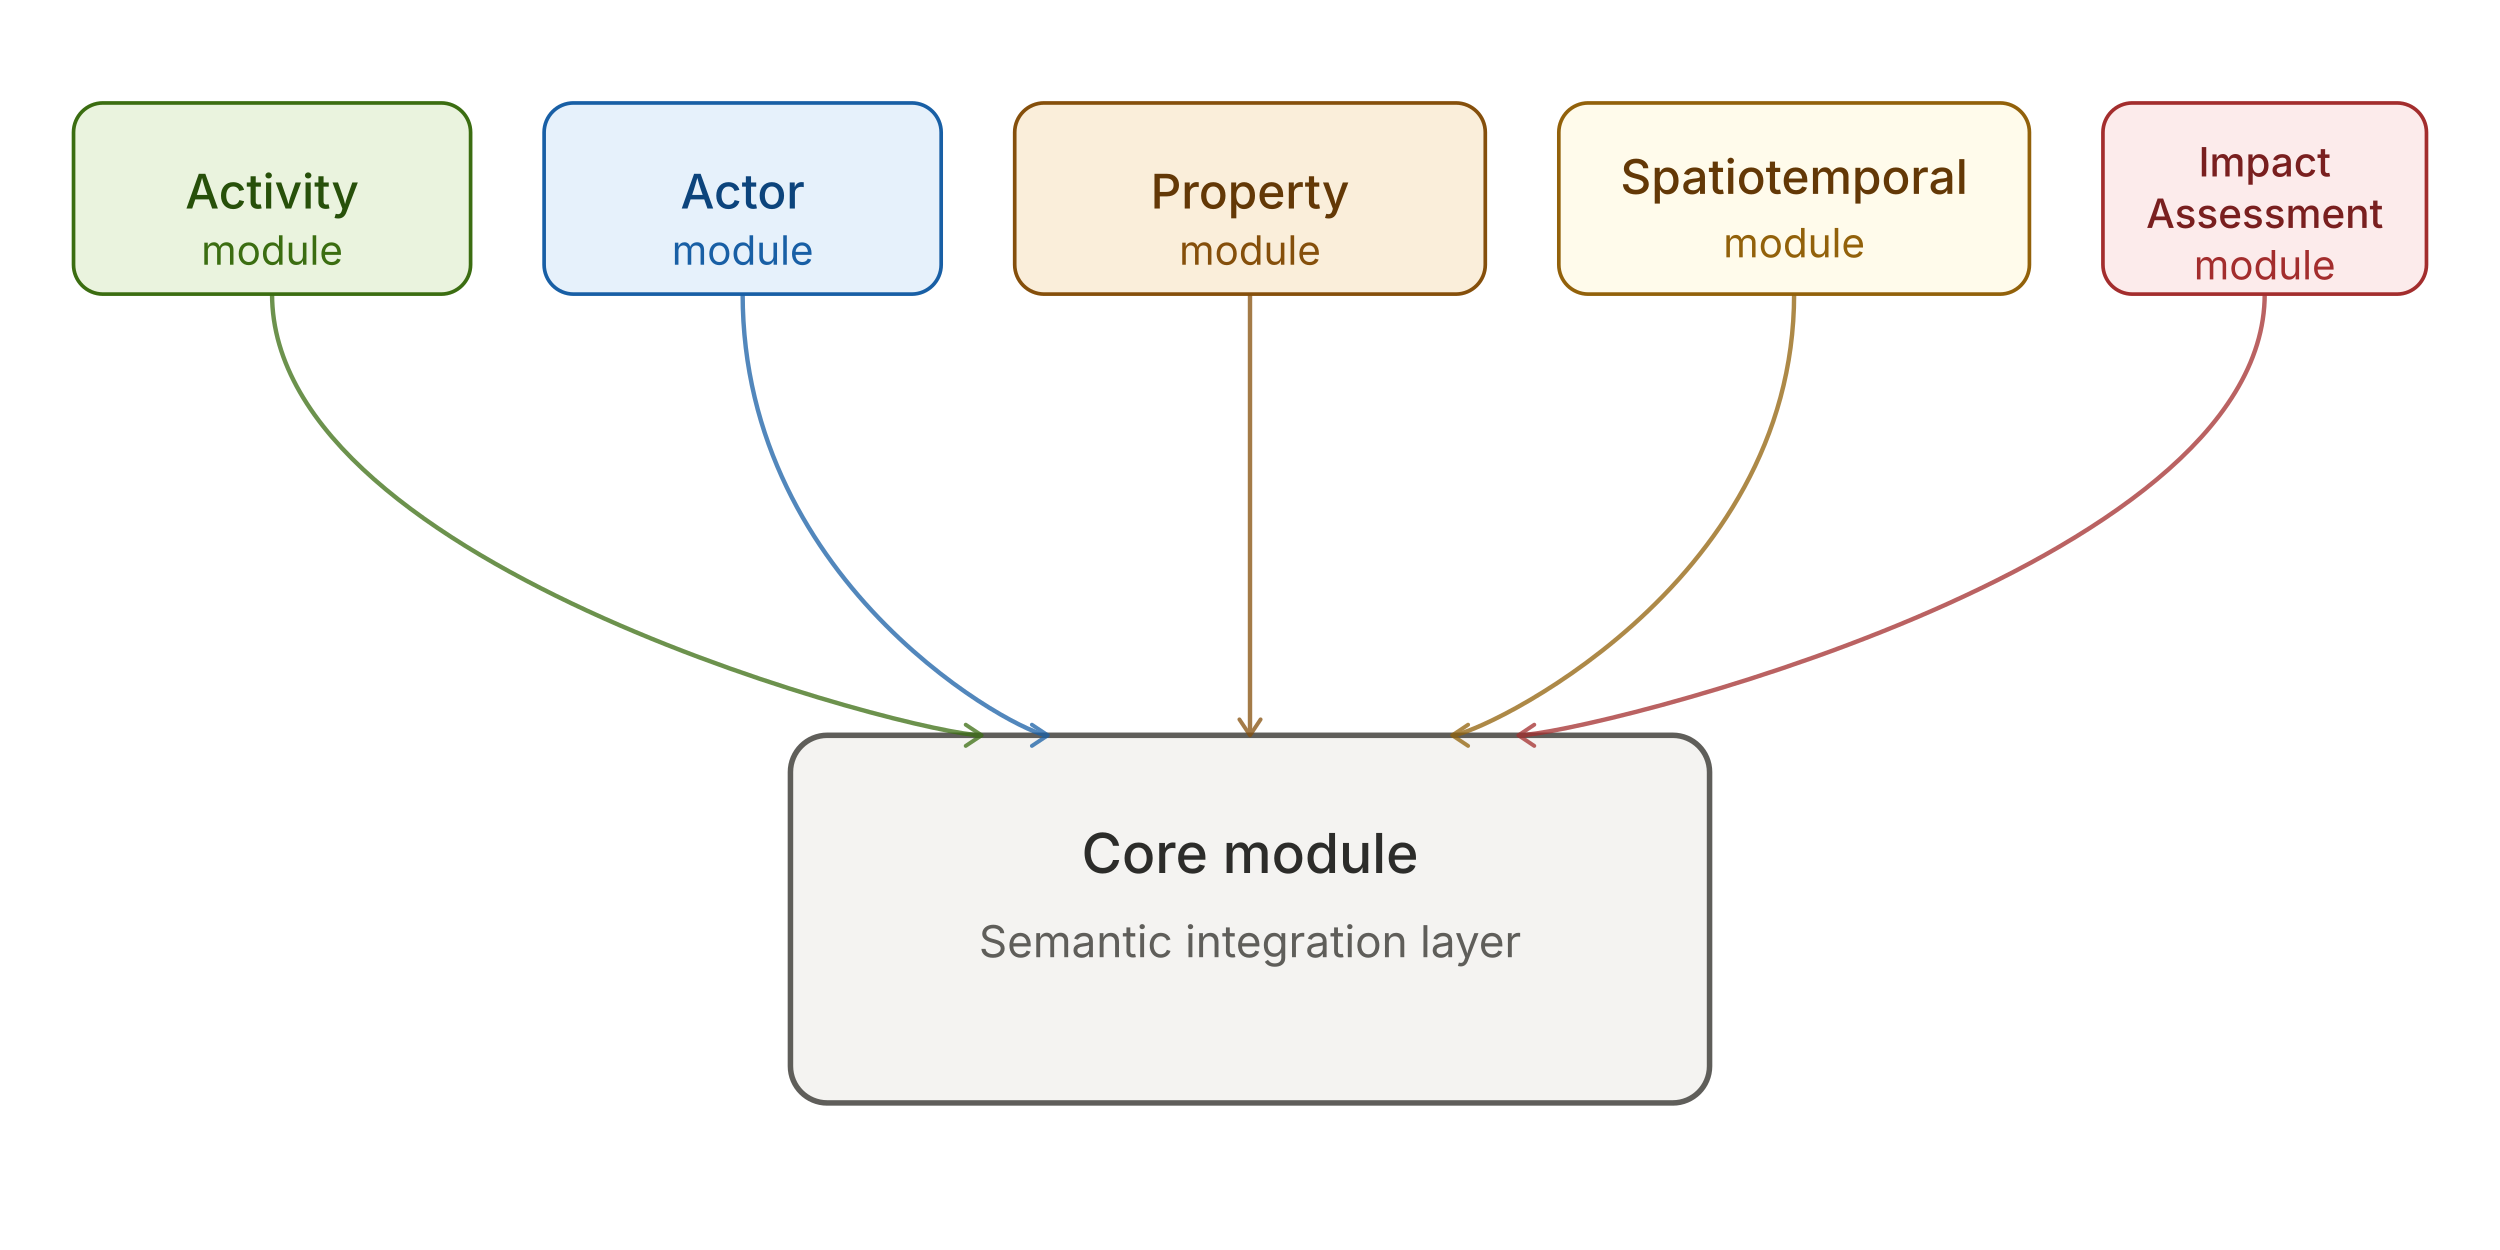
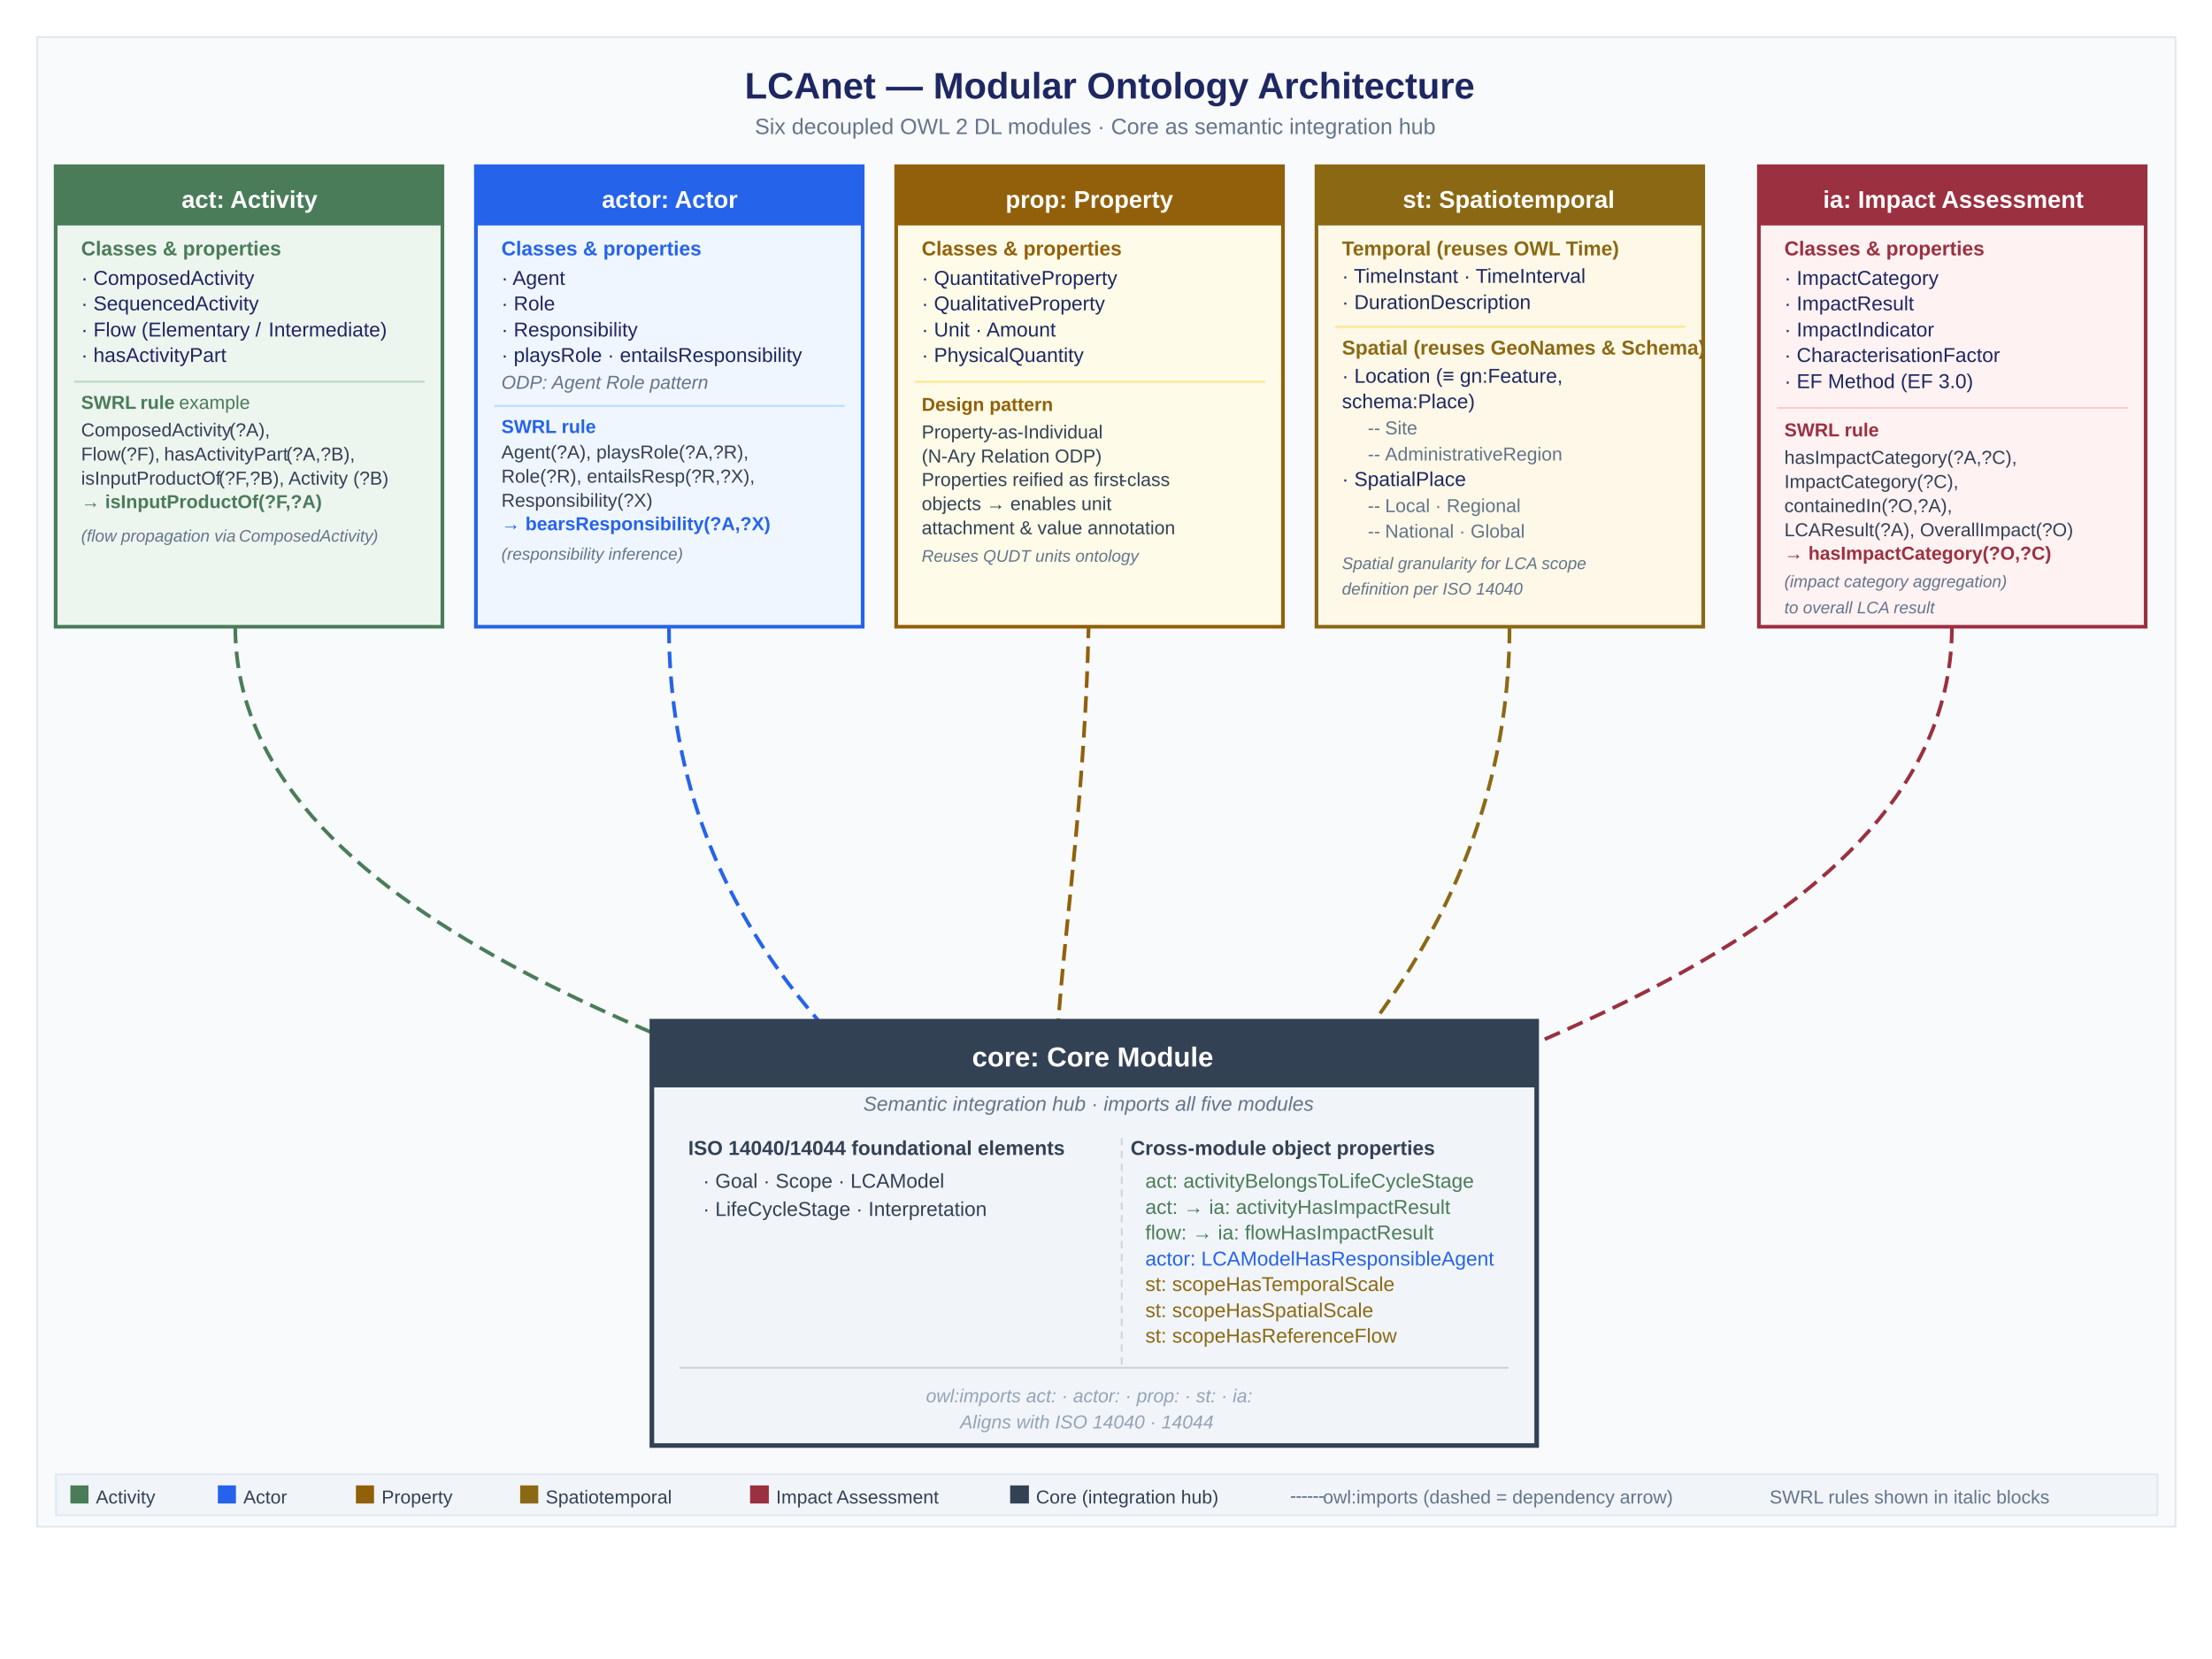
- <svg xmlns="http://www.w3.org/2000/svg" width="680" height="340" viewBox="0 0 680 340" role="img">
+ <svg xmlns="http://www.w3.org/2000/svg" width="3300" height="2475" overflow="hidden">
  <defs>
-     <marker id="arrow" viewBox="0 0 10 10" refX="8" refY="5" markerWidth="6" markerHeight="6" orient="auto-start-reverse">
-       <path d="M2 1L8 5L2 9" fill="none" stroke="context-stroke" stroke-width="1.5" stroke-linecap="round" stroke-linejoin="round" />
-     </marker>
+     <clipPath id="clip0">
+       <rect x="550" y="0" width="3300" height="2475" />
+     </clipPath>
  </defs>
-   <rect width="680" height="340" fill="white" />
-   <g id="mod-activity">
-     <rect x="20" y="28" width="108" height="52" rx="8" fill="#EAF3DE" stroke="#3B6D11" stroke-width="1" />
-     <text font-family="'Inter', 'Helvetica Neue', Arial, sans-serif" font-size="13" font-weight="500" fill="#27500A" x="74" y="52" text-anchor="middle" dominant-baseline="central">Activity</text>
-     <text font-family="'Inter', 'Helvetica Neue', Arial, sans-serif" font-size="11" font-weight="400" fill="#3B6D11" x="74" y="68" text-anchor="middle" dominant-baseline="central">module</text>
+   <g clip-path="url(#clip0)" transform="translate(-550 0)">
+     <text fill="#8D8D8D" font-family="Poppins,Poppins_MSFontService,sans-serif" font-weight="400" font-size="55" transform="matrix(1 0 0 1 3570.19 2373)">25/10/26</text>
+     <path d="M550 0 3850 0 3850 2475 550 2475Z" fill="#FFFFFF" fill-rule="evenodd" />
+     <path d="M3773.5 55.5C3785.65 55.5 3795.5 55.5 3795.5 55.5L3795.5 2277.5C3795.5 2277.5 3785.65 2277.5 3773.5 2277.5L627.5 2277.5C615.35 2277.5 605.5 2277.5 605.5 2277.5L605.5 55.5C605.5 55.5 615.35 55.5 627.5 55.5Z" stroke="#E2E8F0" stroke-width="2.75" stroke-miterlimit="8" fill="#F8FAFC" fill-rule="evenodd" />
+     <text fill="#1E2761" font-family="Arial,Arial_MSFontService,sans-serif" font-weight="700" font-size="55" transform="matrix(1 0 0 1 1661 147)">LCAnet<tspan font-size="55" x="210.833" y="0">—</tspan>
+       <tspan font-size="55" x="281.302" y="0">Modular Ontology Architecture</tspan>
+       <tspan fill="#64748B" font-weight="400" font-size="33" x="15.125" y="53">Six decoupled OWL 2 DL modules · Core as semantic integration hub</tspan>
+     </text>
+     <path d="M1185.27 248C1198.93 248 1210 248 1210 248L1210 935C1210 935 1198.93 935 1185.27 935L657.728 935C644.071 935 633 935 633 935L633 248C633 248 644.071 248 657.728 248Z" stroke="#4A7C59" stroke-width="5.5" stroke-miterlimit="8" fill="#EDF5EF" fill-rule="evenodd" />
+     <path d="M1185.27 248C1198.93 248 1210 248 1210 248L1210 336C1210 336 1198.93 336 1185.27 336L657.728 336C644.071 336 633 336 633 336L633 248C633 248 644.071 248 657.728 248Z" fill="#4A7C59" fill-rule="evenodd" />
+     <path d="M633 297 1210 297 1210 336 633 336Z" fill="#4A7C59" fill-rule="evenodd" />
+     <text fill="#FFFFFF" font-family="Arial,Arial_MSFontService,sans-serif" font-weight="700" font-size="36" transform="matrix(1 0 0 1 820.875 310)">act: Activity<tspan fill="#4A7C59" font-size="30" x="-149.875" y="71">Classes &amp; properties</tspan>
+       <tspan fill="#1E2761" font-weight="400" font-size="30" x="-149.875" y="115">· ComposedActivity</tspan>
+       <tspan fill="#1E2761" font-weight="400" font-size="30" x="-149.875" y="153">· SequencedActivity</tspan>
+       <tspan fill="#1E2761" font-weight="400" font-size="30" x="-149.875" y="192">· Flow (Elementary / </tspan>
+       <tspan fill="#1E2761" font-weight="400" font-size="30" x="129.708" y="192">Intermediate)</tspan>
+       <tspan fill="#1E2761" font-weight="400" font-size="30" x="-149.875" y="230">· hasActivityPart</tspan>
+     </text>
+     <path d="M660.5 569.5 1183.5 569.5" stroke="#B7D9C0" stroke-width="2.75" stroke-miterlimit="8" fill="none" fill-rule="evenodd" />
+     <text fill="#4A7C59" font-family="Arial,Arial_MSFontService,sans-serif" font-weight="700" font-size="28" transform="matrix(1 0 0 1 671 610)">SWRL <tspan font-size="28" x="88.229" y="0">rule </tspan>
+       <tspan font-weight="400" font-size="28" x="146.094" y="0">example</tspan>
+       <tspan fill="#334155" font-weight="400" font-size="28" x="0" y="41">ComposedActivity</tspan>
+       <tspan fill="#334155" font-weight="400" font-size="28" x="221.146" y="41">(?A),</tspan>
+       <tspan fill="#334155" font-weight="400" font-size="28" x="0" y="77">Flow</tspan>
+       <tspan fill="#334155" font-weight="400" font-size="28" x="58.438" y="77">(?F), </tspan>
+       <tspan fill="#334155" font-weight="400" font-size="28" x="123.75" y="77">hasActivityPart</tspan>
+       <tspan fill="#334155" font-weight="400" font-size="28" x="305.938" y="77">(?A,?B),</tspan>
+       <tspan fill="#334155" font-weight="400" font-size="28" x="0" y="113">isInputProductOf</tspan>
+       <tspan fill="#334155" font-weight="400" font-size="28" x="205.104" y="113">(?F,?B), Activity (?B)</tspan>
+       <tspan font-size="28" x="0" y="148">→ isInputProductOf(?F,?A)</tspan>
+       <tspan fill="#64748B" font-style="italic" font-weight="400" font-size="25" x="0" y="198">(flow propagation via </tspan>
+       <tspan fill="#64748B" font-style="italic" font-weight="400" font-size="25" x="235.469" y="198">ComposedActivity</tspan>
+       <tspan fill="#64748B" font-style="italic" font-weight="400" font-size="25" x="434.844" y="198">)</tspan>
+     </text>
+     <path d="M1812.27 248C1825.93 248 1837 248 1837 248L1837 935C1837 935 1825.93 935 1812.27 935L1284.73 935C1271.07 935 1260 935 1260 935L1260 248C1260 248 1271.07 248 1284.73 248Z" stroke="#2563EB" stroke-width="5.5" stroke-miterlimit="8" fill="#EFF6FF" fill-rule="evenodd" />
+     <path d="M1812.27 248C1825.93 248 1837 248 1837 248L1837 336C1837 336 1825.93 336 1812.27 336L1284.73 336C1271.07 336 1260 336 1260 336L1260 248C1260 248 1271.07 248 1284.73 248Z" fill="#2563EB" fill-rule="evenodd" />
+     <path d="M1260 297 1837 297 1837 336 1260 336Z" fill="#2563EB" fill-rule="evenodd" />
+     <text fill="#FFFFFF" font-family="Arial,Arial_MSFontService,sans-serif" font-weight="700" font-size="36" transform="matrix(1 0 0 1 1447.87 310)">actor: Actor<tspan fill="#2563EB" font-size="30" x="-149.875" y="71">Classes &amp; properties</tspan>
+       <tspan fill="#1E2761" font-weight="400" font-size="30" x="-149.875" y="115">· Agent</tspan>
+       <tspan fill="#1E2761" font-weight="400" font-size="30" x="-149.875" y="153">· Role</tspan>
+       <tspan fill="#1E2761" font-weight="400" font-size="30" x="-149.875" y="192">· Responsibility</tspan>
+       <tspan fill="#1E2761" font-weight="400" font-size="30" x="-149.875" y="230">· playsRole · entailsResponsibility</tspan>
+       <tspan fill="#64748B" font-style="italic" font-weight="400" font-size="28" x="-149.875" y="270">ODP: Agent Role pattern</tspan>
+     </text>
+     <path d="M1287.5 605.5 1810.5 605.5" stroke="#BFDBFE" stroke-width="2.75" stroke-miterlimit="8" fill="none" fill-rule="evenodd" />
+     <text fill="#2563EB" font-family="Arial,Arial_MSFontService,sans-serif" font-weight="700" font-size="28" transform="matrix(1 0 0 1 1298 646)">SWRL rule<tspan fill="#334155" font-weight="400" font-size="28" x="0" y="38">Agent(?A), playsRole(?A,?R),</tspan>
+       <tspan fill="#334155" font-weight="400" font-size="28" x="0" y="74">Role(?R), entailsResp(?R,?X),</tspan>
+       <tspan fill="#334155" font-weight="400" font-size="28" x="0" y="110">Responsibility(?X)</tspan>
+       <tspan font-size="28" x="0" y="145">→ bearsResponsibility(?A,?X)</tspan>
+       <tspan fill="#64748B" font-style="italic" font-weight="400" font-size="25" x="0" y="189">(responsibility inference)</tspan>
+     </text>
+     <path d="M3066.27 248C3079.93 248 3091 248 3091 248L3091 935C3091 935 3079.93 935 3066.27 935L2538.73 935C2525.07 935 2514 935 2514 935L2514 248C2514 248 2525.07 248 2538.73 248Z" stroke="#8B6914" stroke-width="5.5" stroke-miterlimit="8" fill="#FDF8E7" fill-rule="evenodd" />
+     <path d="M3066.27 248C3079.93 248 3091 248 3091 248L3091 336C3091 336 3079.93 336 3066.27 336L2538.73 336C2525.07 336 2514 336 2514 336L2514 248C2514 248 2525.07 248 2538.73 248Z" fill="#8B6914" fill-rule="evenodd" />
+     <path d="M2514 297 3091 297 3091 336 2514 336Z" fill="#8B6914" fill-rule="evenodd" />
+     <text fill="#FFFFFF" font-family="Arial,Arial_MSFontService,sans-serif" font-weight="700" font-size="36" transform="matrix(1 0 0 1 2642.75 310)">st: Spatiotemporal<tspan fill="#8B6914" font-size="30" x="-90.75" y="71">Temporal (reuses OWL Time)</tspan>
+       <tspan fill="#1E2761" font-weight="400" font-size="30" x="-90.75" y="112">· TimeInstant · TimeInterval</tspan>
+       <tspan fill="#1E2761" font-weight="400" font-size="30" x="-90.75" y="151">· DurationDescription</tspan>
+     </text>
+     <path d="M2541.5 487.5 3064.5 487.5" stroke="#FDE68A" stroke-width="2.75" stroke-miterlimit="8" fill="none" fill-rule="evenodd" />
+     <text fill="#8B6914" font-family="Arial,Arial_MSFontService,sans-serif" font-weight="700" font-size="30" transform="matrix(1 0 0 1 2552 529)">Spatial (reuses GeoNames &amp; Schema)<tspan fill="#1E2761" font-weight="400" font-size="30" x="0" y="42">· Location (≡ gn:Feature,</tspan>
+       <tspan fill="#1E2761" font-weight="400" font-size="30" x="0" y="80">schema:Place)</tspan>
+       <tspan fill="#64748B" font-weight="400" font-size="28" x="38.5" y="119">--</tspan>
+       <tspan fill="#64748B" font-weight="400" font-size="28" x="64.281" y="119">Site</tspan>
+       <tspan fill="#64748B" font-weight="400" font-size="28" x="38.5" y="158">--</tspan>
+       <tspan fill="#64748B" font-weight="400" font-size="28" x="64.281" y="158">AdministrativeRegion</tspan>
+       <tspan fill="#1E2761" font-weight="400" font-size="30" x="0" y="196">· SpatialPlace</tspan>
+       <tspan fill="#64748B" font-weight="400" font-size="28" x="38.5" y="235">--</tspan>
+       <tspan fill="#64748B" font-weight="400" font-size="28" x="64.281" y="235">Local · Regional</tspan>
+       <tspan fill="#64748B" font-weight="400" font-size="28" x="38.5" y="273">--</tspan>
+       <tspan fill="#64748B" font-weight="400" font-size="28" x="64.281" y="273">National · Global</tspan>
+       <tspan fill="#64748B" font-style="italic" font-weight="400" font-size="25" x="0" y="320">Spatial granularity for LCA scope</tspan>
+       <tspan fill="#64748B" font-style="italic" font-weight="400" font-size="25" x="0" y="358">definition per ISO 14040</tspan>
+     </text>
+     <path d="M3726.27 248C3739.93 248 3751 248 3751 248L3751 935C3751 935 3739.93 935 3726.27 935L3198.73 935C3185.07 935 3174 935 3174 935L3174 248C3174 248 3185.07 248 3198.73 248Z" stroke="#9B3040" stroke-width="5.5" stroke-miterlimit="8" fill="#FEF2F2" fill-rule="evenodd" />
+     <path d="M3726.27 248C3739.93 248 3751 248 3751 248L3751 336C3751 336 3739.93 336 3726.27 336L3198.73 336C3185.07 336 3174 336 3174 336L3174 248C3174 248 3185.07 248 3198.73 248Z" fill="#9B3040" fill-rule="evenodd" />
+     <path d="M3174 297 3751 297 3751 336 3174 336Z" fill="#9B3040" fill-rule="evenodd" />
+     <text fill="#FFFFFF" font-family="Arial,Arial_MSFontService,sans-serif" font-weight="700" font-size="36" transform="matrix(1 0 0 1 3269.75 310)">ia: Impact Assessment<tspan fill="#9B3040" font-size="30" x="-57.75" y="71">Classes &amp; properties</tspan>
+       <tspan fill="#1E2761" font-weight="400" font-size="30" x="-57.75" y="115">· ImpactCategory</tspan>
+       <tspan fill="#1E2761" font-weight="400" font-size="30" x="-57.75" y="153">· ImpactResult</tspan>
+       <tspan fill="#1E2761" font-weight="400" font-size="30" x="-57.75" y="192">· ImpactIndicator</tspan>
+       <tspan fill="#1E2761" font-weight="400" font-size="30" x="-57.75" y="230">· CharacterisationFactor</tspan>
+       <tspan fill="#1E2761" font-weight="400" font-size="30" x="-57.75" y="269">· EF Method (EF 3.0)</tspan>
+     </text>
+     <path d="M3201.5 608.5 3724.5 608.5" stroke="#FECACA" stroke-width="2.75" stroke-miterlimit="8" fill="none" fill-rule="evenodd" />
+     <text fill="#9B3040" font-family="Arial,Arial_MSFontService,sans-serif" font-weight="700" font-size="28" transform="matrix(1 0 0 1 3212 651)">SWRL rule<tspan fill="#334155" font-weight="400" font-size="28" x="0" y="41">hasImpactCategory(?A,?C),</tspan>
+       <tspan fill="#334155" font-weight="400" font-size="28" x="0" y="77">ImpactCategory(?C),</tspan>
+       <tspan fill="#334155" font-weight="400" font-size="28" x="0" y="113">containedIn(?O,?A),</tspan>
+       <tspan fill="#334155" font-weight="400" font-size="28" x="0" y="149">LCAResult(?A), OverallImpact(?O)</tspan>
+       <tspan font-size="28" x="0" y="184">→ hasImpactCategory(?O,?C)</tspan>
+       <tspan fill="#64748B" font-style="italic" font-weight="400" font-size="25" x="0" y="225">(impact category aggregation)</tspan>
+       <tspan fill="#64748B" font-style="italic" font-weight="400" font-size="25" x="0" y="264">to overall LCA result</tspan>
+     </text>
+     <path d="M901 935C901 1397 1701.41 1581.8 1898 1705" stroke="#4A7C59" stroke-width="5.5" stroke-miterlimit="8" stroke-dasharray="24.75 12.375" fill="none" fill-rule="evenodd" />
+     <path d="M1548 935C1548 1375 1842.8 1595 1953 1705" stroke="#2563EB" stroke-width="5.5" stroke-miterlimit="8" stroke-dasharray="24.75 12.375" fill="none" fill-rule="evenodd" />
+     <path d="M2175 853C2175 1265.26 2103.92 1540.1 2131.26 1705" stroke="#92600A" stroke-width="5.5" stroke-miterlimit="8" stroke-dasharray="24.75 12.375" fill="none" fill-rule="evenodd" />
+     <path d="M2802 935C2802 1335.4 2557.77 1581.8 2448 1705" stroke="#8B6914" stroke-width="5.5" stroke-miterlimit="8" stroke-dasharray="24.75 12.375" fill="none" fill-rule="evenodd" />
+     <path d="M3462 935C3462 1408.85 2695.35 1586.54 2503 1705" stroke="#9B3040" stroke-width="5.5" stroke-miterlimit="8" stroke-dasharray="24.75 12.375" fill="none" fill-rule="evenodd" />
+     <path d="M3757.5 2199.5C3763.57 2199.5 3768.5 2199.5 3768.5 2199.5L3768.5 2260.5C3768.5 2260.5 3763.57 2260.5 3757.5 2260.5L644.5 2260.5C638.425 2260.5 633.5 2260.5 633.5 2260.5L633.5 2199.5C633.5 2199.5 638.425 2199.5 644.5 2199.5Z" stroke="#E2E8F0" stroke-width="2.75" stroke-miterlimit="8" fill="#F1F5F9" fill-rule="evenodd" />
+     <path d="M676.6 2216C679.582 2216 682 2216 682 2216L682 2243C682 2243 679.582 2243 676.6 2243L660.4 2243C657.417 2243 655 2243 655 2243L655 2216C655 2216 657.417 2216 660.4 2216Z" fill="#4A7C59" fill-rule="evenodd" />
+     <text fill="#334155" font-family="Arial,Arial_MSFontService,sans-serif" font-weight="400" font-size="28" transform="matrix(1 0 0 1 693 2243)">Activity</text>
+     <path d="M896.6 2216C899.582 2216 902 2216 902 2216L902 2243C902 2243 899.582 2243 896.6 2243L880.4 2243C877.417 2243 875 2243 875 2243L875 2216C875 2216 877.417 2216 880.4 2216Z" fill="#2563EB" fill-rule="evenodd" />
+     <text fill="#334155" font-family="Arial,Arial_MSFontService,sans-serif" font-weight="400" font-size="28" transform="matrix(1 0 0 1 913 2243)">Actor</text>
+     <path d="M1102.6 2216C1105.58 2216 1108 2216 1108 2216L1108 2243C1108 2243 1105.58 2243 1102.6 2243L1086.4 2243C1083.42 2243 1081 2243 1081 2243L1081 2216C1081 2216 1083.42 2216 1086.4 2216Z" fill="#92600A" fill-rule="evenodd" />
+     <text fill="#334155" font-family="Arial,Arial_MSFontService,sans-serif" font-weight="400" font-size="28" transform="matrix(1 0 0 1 1119.25 2243)">Property</text>
+     <path d="M1347.6 2216C1350.58 2216 1353 2216 1353 2216L1353 2243C1353 2243 1350.58 2243 1347.6 2243L1331.4 2243C1328.42 2243 1326 2243 1326 2243L1326 2216C1326 2216 1328.42 2216 1331.4 2216Z" fill="#8B6914" fill-rule="evenodd" />
+     <text fill="#334155" font-family="Arial,Arial_MSFontService,sans-serif" font-weight="400" font-size="28" transform="matrix(1 0 0 1 1364 2243)">Spatiotemporal</text>
+     <path d="M1691.4 2216C1694.49 2216 1697 2216 1697 2216L1697 2243C1697 2243 1694.49 2243 1691.4 2243L1674.6 2243C1671.51 2243 1669 2243 1669 2243L1669 2216C1669 2216 1671.51 2216 1674.6 2216Z" fill="#9B3040" fill-rule="evenodd" />
+     <text fill="#334155" font-family="Arial,Arial_MSFontService,sans-serif" font-weight="400" font-size="28" transform="matrix(1 0 0 1 1707.75 2243)">Impact Assessment</text>
+     <path d="M2079.4 2216C2082.49 2216 2085 2216 2085 2216L2085 2243C2085 2243 2082.49 2243 2079.4 2243L2062.6 2243C2059.51 2243 2057 2243 2057 2243L2057 2216C2057 2216 2059.51 2216 2062.6 2216Z" fill="#334155" fill-rule="evenodd" />
+     <text fill="#334155" font-family="Arial,Arial_MSFontService,sans-serif" font-weight="400" font-size="28" transform="matrix(1 0 0 1 2095.5 2243)">Core (integration hub)<tspan fill="#64748B" font-family="MS Gothic,MS Gothic_MSFontService,sans-serif" font-size="28" x="379.5" y="0">╌╌╌</tspan>
+       <tspan fill="#64748B" font-size="28" x="428.198" y="0">owl:imports (dashed = dependency arrow)</tspan>
+       <tspan fill="#64748B" font-size="28" x="1094.5" y="0">SWRL rules shown in italic blocks</tspan>
+     </text>
+     <path d="M2815 1523.5C2830.19 1523.5 2842.5 1523.5 2842.5 1523.5L2842.5 2156.5C2842.5 2156.5 2830.19 2156.5 2815 2156.5L1550 2156.5C1534.81 2156.5 1522.5 2156.5 1522.5 2156.5L1522.5 1523.5C1522.5 1523.5 1534.81 1523.5 1550 1523.5Z" stroke="#334155" stroke-width="6.875" stroke-miterlimit="8" fill="#F1F5F9" fill-rule="evenodd" />
+     <path d="M2814.5 1523C2829.69 1523 2842 1523 2842 1523L2842 1622C2842 1622 2829.69 1622 2814.5 1622L1549.5 1622C1534.31 1622 1522 1622 1522 1622L1522 1523C1522 1523 1534.31 1523 1549.5 1523Z" fill="#334155" fill-rule="evenodd" />
+     <path d="M1522 1584 2842 1584 2842 1622 1522 1622Z" fill="#334155" fill-rule="evenodd" />
+     <text fill="#FFFFFF" font-family="Arial,Arial_MSFontService,sans-serif" font-weight="700" font-size="41" transform="matrix(1 0 0 1 2000.17 1591)">core: Core Module<tspan fill="#64748B" font-style="italic" font-weight="400" font-size="30" x="-162.25" y="66">Semantic integration hub · imports all five modules</tspan>
+       <tspan fill="#334155" font-size="30" x="-423.5" y="132">ISO 14040/14044 foundational elements</tspan>
+       <tspan fill="#334155" font-weight="400" font-size="30" x="-401.5" y="181">· Goal · Scope · LCAModel</tspan>
+       <tspan fill="#334155" font-weight="400" font-size="30" x="-401.5" y="223">· LifeCycleStage · Interpretation</tspan>
+       <tspan fill="#334155" font-size="30" x="236.5" y="132">Cross</tspan>
+       <tspan fill="#334155" font-size="30" x="321.865" y="132">-</tspan>
+       <tspan fill="#334155" font-size="30" x="332.177" y="132">module object properties</tspan>
+       <tspan fill="#4A7C59" font-weight="400" font-size="30" x="258.5" y="181">act: activityBelongsToLifeCycleStage</tspan>
+       <tspan fill="#4A7C59" font-weight="400" font-size="30" x="258.5" y="220">act: → ia: activityHasImpactResult</tspan>
+       <tspan fill="#4A7C59" font-weight="400" font-size="30" x="258.5" y="258">flow: → ia: flowHasImpactResult</tspan>
+       <tspan fill="#2563EB" font-weight="400" font-size="30" x="258.5" y="297">actor: LCAModelHasResponsibleAgent</tspan>
+       <tspan fill="#8B6914" font-weight="400" font-size="30" x="258.5" y="335">st: scopeHasTemporalScale</tspan>
+       <tspan fill="#8B6914" font-weight="400" font-size="30" x="258.5" y="374">st: scopeHasSpatialScale</tspan>
+       <tspan fill="#8B6914" font-weight="400" font-size="30" x="258.5" y="412">st: scopeHasReferenceFlow</tspan>
+     </text>
+     <path d="M2223.5 1697.5 2223.5 2040.5" stroke="#CBD5E1" stroke-width="2.75" stroke-miterlimit="8" stroke-dasharray="11 8.25" fill="none" fill-rule="evenodd" />
+     <path d="M1563.5 2040.5 2800.5 2040.5" stroke="#CBD5E1" stroke-width="2.75" stroke-miterlimit="8" fill="none" fill-rule="evenodd" />
+     <text fill="#94A3B8" font-family="Arial,Arial_MSFontService,sans-serif" font-style="italic" font-weight="400" font-size="28" transform="matrix(1 0 0 1 1931.42 2092)">owl:imports act: · actor: · prop: · st: · ia:<tspan font-size="28" x="50.875" y="39">Aligns with ISO 14040 · 14044</tspan>
+     </text>
+     <path d="M2439.27 248C2452.93 248 2464 248 2464 248L2464 935C2464 935 2452.93 935 2439.27 935L1911.73 935C1898.07 935 1887 935 1887 935L1887 248C1887 248 1898.07 248 1911.73 248Z" stroke="#92600A" stroke-width="5.5" stroke-miterlimit="8" fill="#FEFCE8" fill-rule="evenodd" />
+     <path d="M2439.27 248C2452.93 248 2464 248 2464 248L2464 336C2464 336 2452.93 336 2439.27 336L1911.73 336C1898.07 336 1887 336 1887 336L1887 248C1887 248 1898.07 248 1911.73 248Z" fill="#92600A" fill-rule="evenodd" />
+     <path d="M1887 297 2464 297 2464 336 1887 336Z" fill="#92600A" fill-rule="evenodd" />
+     <text fill="#FFFFFF" font-family="Arial,Arial_MSFontService,sans-serif" font-weight="700" font-size="36" transform="matrix(1 0 0 1 2050.12 310)">prop: Property<tspan fill="#92600A" font-size="30" x="-125.125" y="71">Classes &amp; properties</tspan>
+       <tspan fill="#1E2761" font-weight="400" font-size="30" x="-125.125" y="115">· QuantitativeProperty</tspan>
+       <tspan fill="#1E2761" font-weight="400" font-size="30" x="-125.125" y="153">· QualitativeProperty</tspan>
+       <tspan fill="#1E2761" font-weight="400" font-size="30" x="-125.125" y="192">· Unit · Amount</tspan>
+       <tspan fill="#1E2761" font-weight="400" font-size="30" x="-125.125" y="230">· PhysicalQuantity</tspan>
+     </text>
+     <path d="M1914.5 569.5 2437.5 569.5" stroke="#FDE68A" stroke-width="2.75" stroke-miterlimit="8" fill="none" fill-rule="evenodd" />
+     <text fill="#92600A" font-family="Arial,Arial_MSFontService,sans-serif" font-weight="700" font-size="28" transform="matrix(1 0 0 1 1925 613)">Design pattern<tspan fill="#334155" font-weight="400" font-size="28" x="0" y="41">Property</tspan>
+       <tspan fill="#334155" font-weight="400" font-size="28" x="104.271" y="41">-</tspan>
+       <tspan fill="#334155" font-weight="400" font-size="28" x="113.438" y="41">as</tspan>
+       <tspan fill="#334155" font-weight="400" font-size="28" x="142.656" y="41">-</tspan>
+       <tspan fill="#334155" font-weight="400" font-size="28" x="151.823" y="41">Individual</tspan>
+       <tspan fill="#334155" font-weight="400" font-size="28" x="0" y="77">(N</tspan>
+       <tspan fill="#334155" font-weight="400" font-size="28" x="29.219" y="77">-</tspan>
+       <tspan fill="#334155" font-weight="400" font-size="28" x="38.385" y="77">Ary Relation ODP)</tspan>
+       <tspan fill="#334155" font-weight="400" font-size="28" x="0" y="112">Properties reified as first</tspan>
+       <tspan fill="#334155" font-weight="400" font-size="28" x="297.344" y="112">-</tspan>
+       <tspan fill="#334155" font-weight="400" font-size="28" x="306.51" y="112">class</tspan>
+       <tspan fill="#334155" font-weight="400" font-size="28" x="0" y="148">objects → enables unit</tspan>
+       <tspan fill="#334155" font-weight="400" font-size="28" x="0" y="184">attachment &amp; value annotation</tspan>
+       <tspan fill="#64748B" font-style="italic" font-weight="400" font-size="25" x="0" y="225">Reuses QUDT units ontology</tspan>
+     </text>
  </g>
-   <g id="mod-actor">
-     <rect x="148" y="28" width="108" height="52" rx="8" fill="#E6F1FB" stroke="#185FA5" stroke-width="1" />
-     <text font-family="'Inter', 'Helvetica Neue', Arial, sans-serif" font-size="13" font-weight="500" fill="#0C447C" x="202" y="52" text-anchor="middle" dominant-baseline="central">Actor</text>
-     <text font-family="'Inter', 'Helvetica Neue', Arial, sans-serif" font-size="11" font-weight="400" fill="#185FA5" x="202" y="68" text-anchor="middle" dominant-baseline="central">module</text>
-   </g>
-   <g id="mod-property">
-     <rect x="276" y="28" width="128" height="52" rx="8" fill="#FAEEDA" stroke="#854F0B" stroke-width="1" />
-     <text font-family="'Inter', 'Helvetica Neue', Arial, sans-serif" font-size="13" font-weight="500" fill="#633806" x="340" y="52" text-anchor="middle" dominant-baseline="central">Property</text>
-     <text font-family="'Inter', 'Helvetica Neue', Arial, sans-serif" font-size="11" font-weight="400" fill="#854F0B" x="340" y="68" text-anchor="middle" dominant-baseline="central">module</text>
-   </g>
-   <g id="mod-spatiotemporal">
-     <rect x="424" y="28" width="128" height="52" rx="8" fill="#FFFBEB" stroke="#92610A" stroke-width="1" />
-     <text font-family="'Inter', 'Helvetica Neue', Arial, sans-serif" font-size="13" font-weight="500" fill="#633806" x="488" y="48" text-anchor="middle" dominant-baseline="central">Spatiotemporal</text>
-     <text font-family="'Inter', 'Helvetica Neue', Arial, sans-serif" font-size="11" font-weight="400" fill="#92610A" x="488" y="66" text-anchor="middle" dominant-baseline="central">module</text>
-   </g>
-   <g id="mod-impact-assessment">
-     <rect x="572" y="28" width="88" height="52" rx="8" fill="#FCEBEB" stroke="#A32D2D" stroke-width="1" />
-     <text font-family="'Inter', 'Helvetica Neue', Arial, sans-serif" font-size="11" font-weight="500" fill="#791F1F" x="616" y="44" text-anchor="middle" dominant-baseline="central">Impact</text>
-     <text font-family="'Inter', 'Helvetica Neue', Arial, sans-serif" font-size="11" font-weight="500" fill="#791F1F" x="616" y="58" text-anchor="middle" dominant-baseline="central">Assessment</text>
-     <text font-family="'Inter', 'Helvetica Neue', Arial, sans-serif" font-size="11" font-weight="400" fill="#A32D2D" x="616" y="72" text-anchor="middle" dominant-baseline="central">module</text>
-   </g>
-   <g id="mod-core">
-     <rect x="215" y="200" width="250" height="100" rx="10" fill="#F4F3F1" stroke="#5F5E5A" stroke-width="1.5" />
-     <text font-family="'Inter', 'Helvetica Neue', Arial, sans-serif" font-size="15" font-weight="500" fill="#2C2C2A" x="340" y="232" text-anchor="middle" dominant-baseline="central">Core module</text>
-     <text font-family="'Inter', 'Helvetica Neue', Arial, sans-serif" font-size="12" font-weight="400" fill="#5F5E5A" x="340" y="256" text-anchor="middle" dominant-baseline="central">Semantic integration layer</text>
-   </g>
-   <path d="M74 80 C74 155, 250 200, 267 200" fill="none" stroke="#3B6D11" stroke-width="1.2" marker-end="url(#arrow)" opacity="0.75" />
-   <path d="M202 80 C202 160, 278 200, 285 200" fill="none" stroke="#185FA5" stroke-width="1.2" marker-end="url(#arrow)" opacity="0.75" />
-   <path d="M340 80 L340 200" fill="none" stroke="#854F0B" stroke-width="1.2" marker-end="url(#arrow)" opacity="0.75" />
-   <path d="M488 80 C488 160, 402 200, 395 200" fill="none" stroke="#92610A" stroke-width="1.2" marker-end="url(#arrow)" opacity="0.75" />
-   <path d="M616 80 C616 155, 430 200, 413 200" fill="none" stroke="#A32D2D" stroke-width="1.2" marker-end="url(#arrow)" opacity="0.75" />
</svg>
